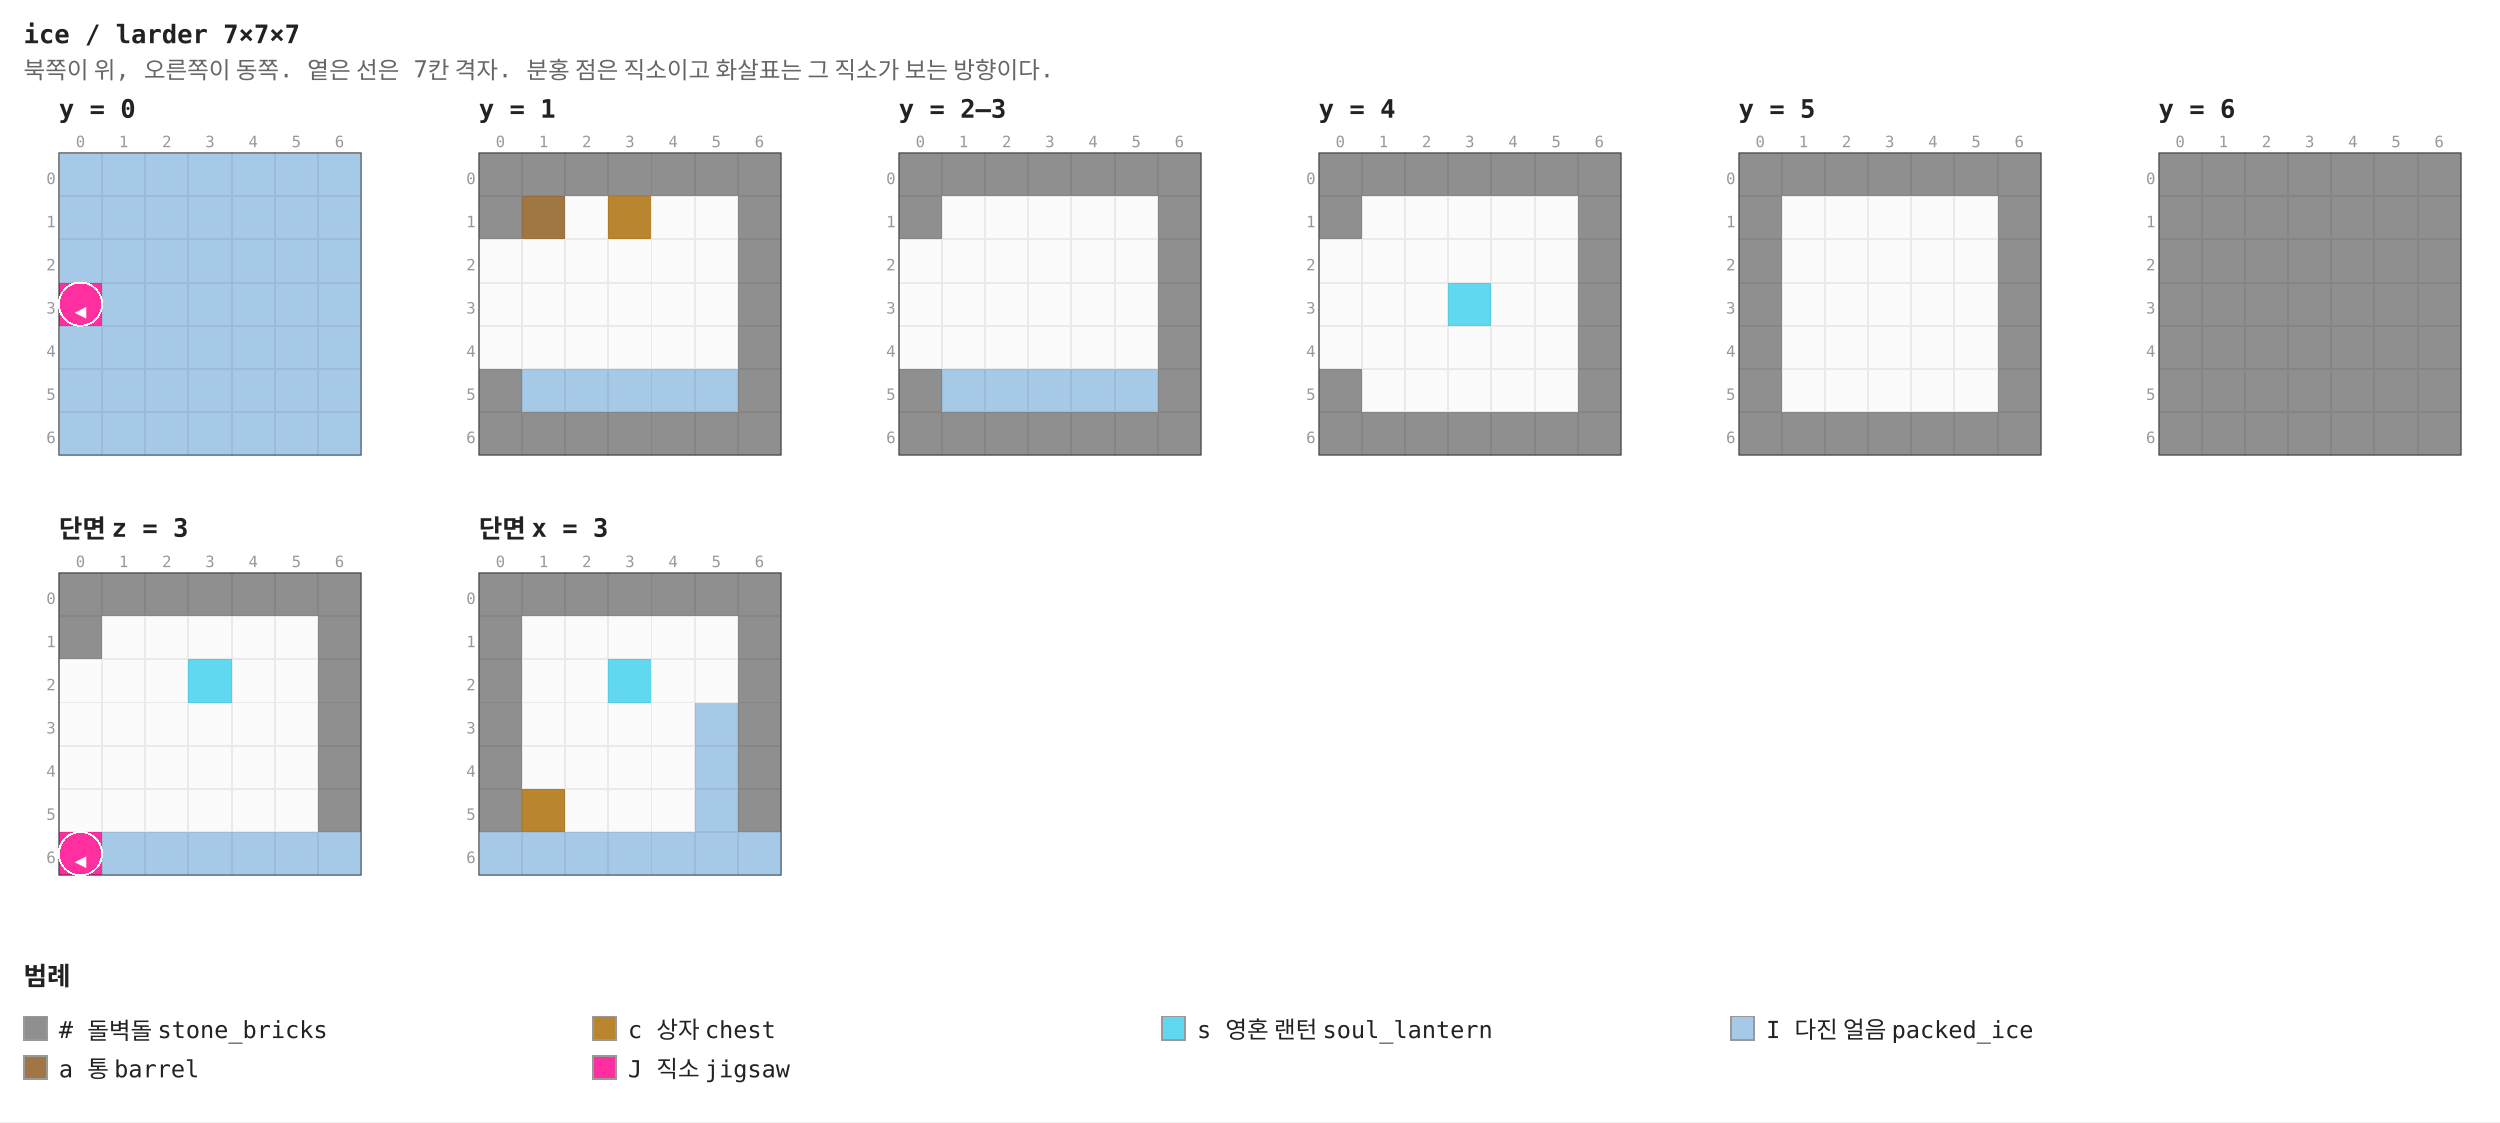
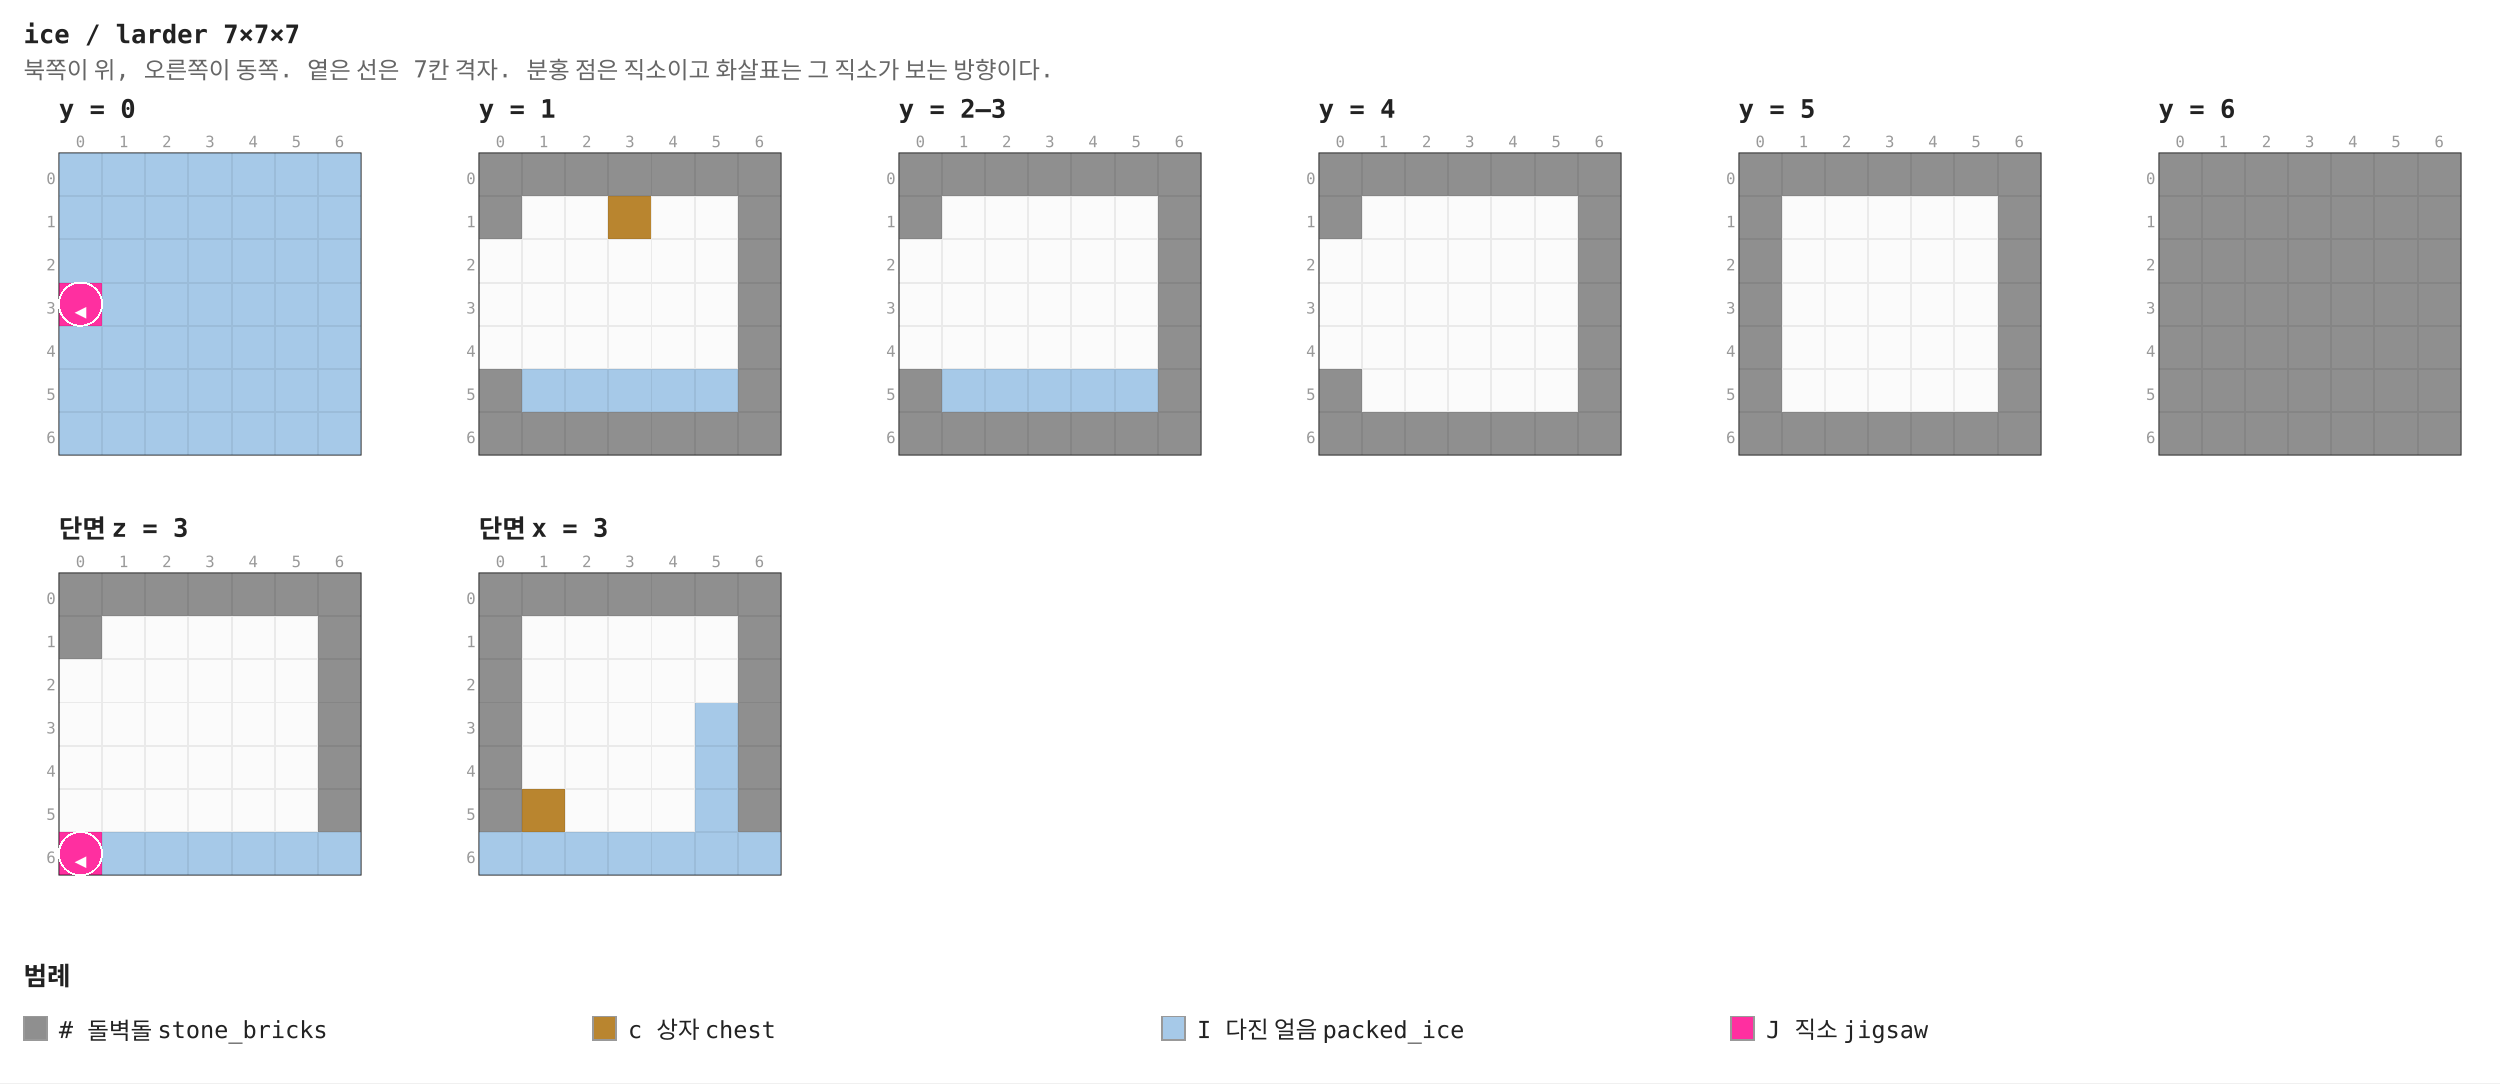
- <svg xmlns="http://www.w3.org/2000/svg" width="1274" height="572" viewBox="0 0 1274 572" shape-rendering="crispEdges" font-family="Consolas,'Malgun Gothic','Noto Sans KR',monospace">
+ <svg xmlns="http://www.w3.org/2000/svg" width="1274" height="552" viewBox="0 0 1274 552" shape-rendering="crispEdges" font-family="Consolas,'Malgun Gothic','Noto Sans KR',monospace">
  <style>text{fill:#222;shape-rendering:auto}.cap{font-size:13px;font-weight:bold}.leg{font-size:12px}.sub{font-size:12px;fill:#666}.tick{font-size:8px;fill:#999;text-anchor:middle}.arrow{font-size:10px;fill:#fff;text-anchor:middle}.fine{stroke:#000;stroke-opacity:.07;stroke-width:1;fill:none}.grid{stroke:#000;stroke-opacity:.30;stroke-width:1}</style>
  <rect width="100%" height="100%" fill="#fff" />
  <text x="12" y="22" class="cap" font-size="16">ice / larder   7×7×7</text>
  <text x="12" y="40" class="sub">북쪽이 위, 오른쪽이 동쪽. 옅은 선은 7칸 격자. 분홍 점은 직소이고 화살표는 그 직소가 보는 방향이다.</text>
  <text x="30" y="60" class="cap">y = 0</text>
  <rect x="30" y="78" width="154" height="154" fill="#fbfbfb" stroke="#bbb" />
  <path transform="translate(30,78) scale(22)" fill="#a6c9e8" d="M0 0h7v1h-7zM0 1h7v1h-7zM0 2h7v1h-7zM1 3h6v1h-6zM0 4h7v1h-7zM0 5h7v1h-7zM0 6h7v1h-7z" />
  <path transform="translate(30,78) scale(22)" fill="#ff2fa0" d="M0 3h1v1h-1z" />
  <path class="fine" d="M52 78v154M74 78v154M96 78v154M118 78v154M140 78v154M162 78v154M30 100h154M30 122h154M30 144h154M30 166h154M30 188h154M30 210h154" />
  <line x1="30" y1="78" x2="30" y2="232" class="grid" />
  <line x1="184" y1="78" x2="184" y2="232" class="grid" />
  <line x1="30" y1="78" x2="184" y2="78" class="grid" />
  <line x1="30" y1="232" x2="184" y2="232" class="grid" />
  <text x="41.0" y="75" class="tick">0</text>
  <text x="63.0" y="75" class="tick">1</text>
  <text x="85.0" y="75" class="tick">2</text>
  <text x="107.0" y="75" class="tick">3</text>
  <text x="129.0" y="75" class="tick">4</text>
  <text x="151.0" y="75" class="tick">5</text>
  <text x="173.0" y="75" class="tick">6</text>
  <text x="26" y="93.8" class="tick" text-anchor="end">0</text>
  <text x="26" y="115.8" class="tick" text-anchor="end">1</text>
  <text x="26" y="137.8" class="tick" text-anchor="end">2</text>
  <text x="26" y="159.8" class="tick" text-anchor="end">3</text>
  <text x="26" y="181.8" class="tick" text-anchor="end">4</text>
  <text x="26" y="203.8" class="tick" text-anchor="end">5</text>
  <text x="26" y="225.8" class="tick" text-anchor="end">6</text>
  <circle cx="41.0" cy="155.0" r="11.0" fill="#ff2fa0" stroke="#fff" />
  <text x="41.0" y="162.0" class="arrow" font-size="19.8">◀</text>
  <text x="244" y="60" class="cap">y = 1</text>
  <rect x="244" y="78" width="154" height="154" fill="#fbfbfb" stroke="#bbb" />
  <path transform="translate(244,78) scale(22)" fill="#8f8f8f" d="M0 0h7v1h-7zM0 1h1v1h-1zM6 1h1v1h-1zM6 2h1v1h-1zM6 3h1v1h-1zM6 4h1v1h-1zM0 5h1v1h-1zM6 5h1v1h-1zM0 6h7v1h-7z" />
-   <path transform="translate(244,78) scale(22)" fill="#a07743" d="M1 1h1v1h-1z" />
  <path transform="translate(244,78) scale(22)" fill="#b9852f" d="M3 1h1v1h-1z" />
  <path transform="translate(244,78) scale(22)" fill="#a6c9e8" d="M1 5h5v1h-5z" />
  <path class="fine" d="M266 78v154M288 78v154M310 78v154M332 78v154M354 78v154M376 78v154M244 100h154M244 122h154M244 144h154M244 166h154M244 188h154M244 210h154" />
  <line x1="244" y1="78" x2="244" y2="232" class="grid" />
  <line x1="398" y1="78" x2="398" y2="232" class="grid" />
  <line x1="244" y1="78" x2="398" y2="78" class="grid" />
  <line x1="244" y1="232" x2="398" y2="232" class="grid" />
  <text x="255.0" y="75" class="tick">0</text>
  <text x="277.0" y="75" class="tick">1</text>
  <text x="299.0" y="75" class="tick">2</text>
  <text x="321.0" y="75" class="tick">3</text>
  <text x="343.0" y="75" class="tick">4</text>
  <text x="365.0" y="75" class="tick">5</text>
  <text x="387.0" y="75" class="tick">6</text>
  <text x="240" y="93.8" class="tick" text-anchor="end">0</text>
  <text x="240" y="115.8" class="tick" text-anchor="end">1</text>
  <text x="240" y="137.8" class="tick" text-anchor="end">2</text>
  <text x="240" y="159.8" class="tick" text-anchor="end">3</text>
  <text x="240" y="181.8" class="tick" text-anchor="end">4</text>
  <text x="240" y="203.8" class="tick" text-anchor="end">5</text>
  <text x="240" y="225.8" class="tick" text-anchor="end">6</text>
  <text x="458" y="60" class="cap">y = 2–3</text>
  <rect x="458" y="78" width="154" height="154" fill="#fbfbfb" stroke="#bbb" />
  <path transform="translate(458,78) scale(22)" fill="#8f8f8f" d="M0 0h7v1h-7zM0 1h1v1h-1zM6 1h1v1h-1zM6 2h1v1h-1zM6 3h1v1h-1zM6 4h1v1h-1zM0 5h1v1h-1zM6 5h1v1h-1zM0 6h7v1h-7z" />
  <path transform="translate(458,78) scale(22)" fill="#a6c9e8" d="M1 5h5v1h-5z" />
  <path class="fine" d="M480 78v154M502 78v154M524 78v154M546 78v154M568 78v154M590 78v154M458 100h154M458 122h154M458 144h154M458 166h154M458 188h154M458 210h154" />
  <line x1="458" y1="78" x2="458" y2="232" class="grid" />
  <line x1="612" y1="78" x2="612" y2="232" class="grid" />
  <line x1="458" y1="78" x2="612" y2="78" class="grid" />
  <line x1="458" y1="232" x2="612" y2="232" class="grid" />
  <text x="469.0" y="75" class="tick">0</text>
  <text x="491.0" y="75" class="tick">1</text>
  <text x="513.0" y="75" class="tick">2</text>
  <text x="535.0" y="75" class="tick">3</text>
  <text x="557.0" y="75" class="tick">4</text>
  <text x="579.0" y="75" class="tick">5</text>
  <text x="601.0" y="75" class="tick">6</text>
  <text x="454" y="93.8" class="tick" text-anchor="end">0</text>
  <text x="454" y="115.8" class="tick" text-anchor="end">1</text>
  <text x="454" y="137.8" class="tick" text-anchor="end">2</text>
  <text x="454" y="159.8" class="tick" text-anchor="end">3</text>
  <text x="454" y="181.8" class="tick" text-anchor="end">4</text>
  <text x="454" y="203.8" class="tick" text-anchor="end">5</text>
  <text x="454" y="225.8" class="tick" text-anchor="end">6</text>
  <text x="672" y="60" class="cap">y = 4</text>
  <rect x="672" y="78" width="154" height="154" fill="#fbfbfb" stroke="#bbb" />
  <path transform="translate(672,78) scale(22)" fill="#8f8f8f" d="M0 0h7v1h-7zM0 1h1v1h-1zM6 1h1v1h-1zM6 2h1v1h-1zM6 3h1v1h-1zM6 4h1v1h-1zM0 5h1v1h-1zM6 5h1v1h-1zM0 6h7v1h-7z" />
-   <path transform="translate(672,78) scale(22)" fill="#5fd8f0" d="M3 3h1v1h-1z" />
  <path class="fine" d="M694 78v154M716 78v154M738 78v154M760 78v154M782 78v154M804 78v154M672 100h154M672 122h154M672 144h154M672 166h154M672 188h154M672 210h154" />
  <line x1="672" y1="78" x2="672" y2="232" class="grid" />
  <line x1="826" y1="78" x2="826" y2="232" class="grid" />
  <line x1="672" y1="78" x2="826" y2="78" class="grid" />
  <line x1="672" y1="232" x2="826" y2="232" class="grid" />
  <text x="683.0" y="75" class="tick">0</text>
  <text x="705.0" y="75" class="tick">1</text>
  <text x="727.0" y="75" class="tick">2</text>
  <text x="749.0" y="75" class="tick">3</text>
  <text x="771.0" y="75" class="tick">4</text>
  <text x="793.0" y="75" class="tick">5</text>
  <text x="815.0" y="75" class="tick">6</text>
  <text x="668" y="93.8" class="tick" text-anchor="end">0</text>
  <text x="668" y="115.8" class="tick" text-anchor="end">1</text>
  <text x="668" y="137.8" class="tick" text-anchor="end">2</text>
  <text x="668" y="159.8" class="tick" text-anchor="end">3</text>
  <text x="668" y="181.8" class="tick" text-anchor="end">4</text>
  <text x="668" y="203.8" class="tick" text-anchor="end">5</text>
  <text x="668" y="225.8" class="tick" text-anchor="end">6</text>
  <text x="886" y="60" class="cap">y = 5</text>
  <rect x="886" y="78" width="154" height="154" fill="#fbfbfb" stroke="#bbb" />
  <path transform="translate(886,78) scale(22)" fill="#8f8f8f" d="M0 0h7v1h-7zM0 1h1v1h-1zM6 1h1v1h-1zM0 2h1v1h-1zM6 2h1v1h-1zM0 3h1v1h-1zM6 3h1v1h-1zM0 4h1v1h-1zM6 4h1v1h-1zM0 5h1v1h-1zM6 5h1v1h-1zM0 6h7v1h-7z" />
  <path class="fine" d="M908 78v154M930 78v154M952 78v154M974 78v154M996 78v154M1018 78v154M886 100h154M886 122h154M886 144h154M886 166h154M886 188h154M886 210h154" />
  <line x1="886" y1="78" x2="886" y2="232" class="grid" />
  <line x1="1040" y1="78" x2="1040" y2="232" class="grid" />
  <line x1="886" y1="78" x2="1040" y2="78" class="grid" />
  <line x1="886" y1="232" x2="1040" y2="232" class="grid" />
  <text x="897.0" y="75" class="tick">0</text>
  <text x="919.0" y="75" class="tick">1</text>
  <text x="941.0" y="75" class="tick">2</text>
  <text x="963.0" y="75" class="tick">3</text>
  <text x="985.0" y="75" class="tick">4</text>
  <text x="1007.0" y="75" class="tick">5</text>
  <text x="1029.0" y="75" class="tick">6</text>
  <text x="882" y="93.8" class="tick" text-anchor="end">0</text>
  <text x="882" y="115.8" class="tick" text-anchor="end">1</text>
  <text x="882" y="137.8" class="tick" text-anchor="end">2</text>
  <text x="882" y="159.8" class="tick" text-anchor="end">3</text>
  <text x="882" y="181.8" class="tick" text-anchor="end">4</text>
  <text x="882" y="203.8" class="tick" text-anchor="end">5</text>
  <text x="882" y="225.8" class="tick" text-anchor="end">6</text>
  <text x="1100" y="60" class="cap">y = 6</text>
  <rect x="1100" y="78" width="154" height="154" fill="#fbfbfb" stroke="#bbb" />
  <path transform="translate(1100,78) scale(22)" fill="#8f8f8f" d="M0 0h7v1h-7zM0 1h7v1h-7zM0 2h7v1h-7zM0 3h7v1h-7zM0 4h7v1h-7zM0 5h7v1h-7zM0 6h7v1h-7z" />
  <path class="fine" d="M1122 78v154M1144 78v154M1166 78v154M1188 78v154M1210 78v154M1232 78v154M1100 100h154M1100 122h154M1100 144h154M1100 166h154M1100 188h154M1100 210h154" />
  <line x1="1100" y1="78" x2="1100" y2="232" class="grid" />
  <line x1="1254" y1="78" x2="1254" y2="232" class="grid" />
  <line x1="1100" y1="78" x2="1254" y2="78" class="grid" />
  <line x1="1100" y1="232" x2="1254" y2="232" class="grid" />
  <text x="1111.0" y="75" class="tick">0</text>
  <text x="1133.0" y="75" class="tick">1</text>
  <text x="1155.0" y="75" class="tick">2</text>
  <text x="1177.0" y="75" class="tick">3</text>
  <text x="1199.0" y="75" class="tick">4</text>
  <text x="1221.0" y="75" class="tick">5</text>
  <text x="1243.0" y="75" class="tick">6</text>
  <text x="1096" y="93.8" class="tick" text-anchor="end">0</text>
  <text x="1096" y="115.8" class="tick" text-anchor="end">1</text>
  <text x="1096" y="137.8" class="tick" text-anchor="end">2</text>
  <text x="1096" y="159.8" class="tick" text-anchor="end">3</text>
  <text x="1096" y="181.8" class="tick" text-anchor="end">4</text>
  <text x="1096" y="203.8" class="tick" text-anchor="end">5</text>
  <text x="1096" y="225.8" class="tick" text-anchor="end">6</text>
  <text x="30" y="274" class="cap">단면 z = 3</text>
  <rect x="30" y="292" width="154" height="154" fill="#fbfbfb" stroke="#bbb" />
  <path transform="translate(30,292) scale(22)" fill="#8f8f8f" d="M0 0h7v1h-7zM0 1h1v1h-1zM6 1h1v1h-1zM6 2h1v1h-1zM6 3h1v1h-1zM6 4h1v1h-1zM6 5h1v1h-1z" />
-   <path transform="translate(30,292) scale(22)" fill="#5fd8f0" d="M3 2h1v1h-1z" />
  <path transform="translate(30,292) scale(22)" fill="#ff2fa0" d="M0 6h1v1h-1z" />
  <path transform="translate(30,292) scale(22)" fill="#a6c9e8" d="M1 6h6v1h-6z" />
  <path class="fine" d="M52 292v154M74 292v154M96 292v154M118 292v154M140 292v154M162 292v154M30 314h154M30 336h154M30 358h154M30 380h154M30 402h154M30 424h154" />
  <line x1="30" y1="292" x2="30" y2="446" class="grid" />
  <line x1="184" y1="292" x2="184" y2="446" class="grid" />
  <line x1="30" y1="292" x2="184" y2="292" class="grid" />
  <line x1="30" y1="446" x2="184" y2="446" class="grid" />
  <text x="41.0" y="289" class="tick">0</text>
  <text x="63.0" y="289" class="tick">1</text>
  <text x="85.0" y="289" class="tick">2</text>
  <text x="107.0" y="289" class="tick">3</text>
  <text x="129.0" y="289" class="tick">4</text>
  <text x="151.0" y="289" class="tick">5</text>
  <text x="173.0" y="289" class="tick">6</text>
  <text x="26" y="307.8" class="tick" text-anchor="end">0</text>
  <text x="26" y="329.8" class="tick" text-anchor="end">1</text>
  <text x="26" y="351.8" class="tick" text-anchor="end">2</text>
  <text x="26" y="373.8" class="tick" text-anchor="end">3</text>
  <text x="26" y="395.8" class="tick" text-anchor="end">4</text>
  <text x="26" y="417.8" class="tick" text-anchor="end">5</text>
  <text x="26" y="439.8" class="tick" text-anchor="end">6</text>
  <circle cx="41.0" cy="435.0" r="11.0" fill="#ff2fa0" stroke="#fff" />
  <text x="41.0" y="442.0" class="arrow" font-size="19.8">◀</text>
  <text x="244" y="274" class="cap">단면 x = 3</text>
  <rect x="244" y="292" width="154" height="154" fill="#fbfbfb" stroke="#bbb" />
  <path transform="translate(244,292) scale(22)" fill="#8f8f8f" d="M0 0h7v1h-7zM0 1h1v1h-1zM6 1h1v1h-1zM0 2h1v1h-1zM6 2h1v1h-1zM0 3h1v1h-1zM6 3h1v1h-1zM0 4h1v1h-1zM6 4h1v1h-1zM0 5h1v1h-1zM6 5h1v1h-1z" />
-   <path transform="translate(244,292) scale(22)" fill="#5fd8f0" d="M3 2h1v1h-1z" />
  <path transform="translate(244,292) scale(22)" fill="#a6c9e8" d="M5 3h1v1h-1zM5 4h1v1h-1zM5 5h1v1h-1zM0 6h7v1h-7z" />
  <path transform="translate(244,292) scale(22)" fill="#b9852f" d="M1 5h1v1h-1z" />
  <path class="fine" d="M266 292v154M288 292v154M310 292v154M332 292v154M354 292v154M376 292v154M244 314h154M244 336h154M244 358h154M244 380h154M244 402h154M244 424h154" />
  <line x1="244" y1="292" x2="244" y2="446" class="grid" />
  <line x1="398" y1="292" x2="398" y2="446" class="grid" />
  <line x1="244" y1="292" x2="398" y2="292" class="grid" />
  <line x1="244" y1="446" x2="398" y2="446" class="grid" />
  <text x="255.0" y="289" class="tick">0</text>
  <text x="277.0" y="289" class="tick">1</text>
  <text x="299.0" y="289" class="tick">2</text>
  <text x="321.0" y="289" class="tick">3</text>
  <text x="343.0" y="289" class="tick">4</text>
  <text x="365.0" y="289" class="tick">5</text>
  <text x="387.0" y="289" class="tick">6</text>
  <text x="240" y="307.8" class="tick" text-anchor="end">0</text>
  <text x="240" y="329.8" class="tick" text-anchor="end">1</text>
  <text x="240" y="351.8" class="tick" text-anchor="end">2</text>
  <text x="240" y="373.8" class="tick" text-anchor="end">3</text>
  <text x="240" y="395.8" class="tick" text-anchor="end">4</text>
  <text x="240" y="417.8" class="tick" text-anchor="end">5</text>
  <text x="240" y="439.8" class="tick" text-anchor="end">6</text>
  <text x="12" y="502" class="cap">범례</text>
  <rect x="12" y="518" width="12" height="12" fill="#8f8f8f" stroke="#999" />
  <text x="30" y="529" class="leg">#  돌벽돌  stone_bricks</text>
  <rect x="302" y="518" width="12" height="12" fill="#b9852f" stroke="#999" />
  <text x="320" y="529" class="leg">c  상자  chest</text>
-   <rect x="592" y="518" width="12" height="12" fill="#5fd8f0" stroke="#999" />
-   <text x="610" y="529" class="leg">s  영혼 랜턴  soul_lantern</text>
-   <rect x="882" y="518" width="12" height="12" fill="#a6c9e8" stroke="#999" />
-   <text x="900" y="529" class="leg">I  다진 얼음  packed_ice</text>
-   <rect x="12" y="538" width="12" height="12" fill="#a07743" stroke="#999" />
-   <text x="30" y="549" class="leg">a  통  barrel</text>
-   <rect x="302" y="538" width="12" height="12" fill="#ff2fa0" stroke="#999" />
-   <text x="320" y="549" class="leg">J  직소  jigsaw</text>
+   <rect x="592" y="518" width="12" height="12" fill="#a6c9e8" stroke="#999" />
+   <text x="610" y="529" class="leg">I  다진 얼음  packed_ice</text>
+   <rect x="882" y="518" width="12" height="12" fill="#ff2fa0" stroke="#999" />
+   <text x="900" y="529" class="leg">J  직소  jigsaw</text>
</svg>
